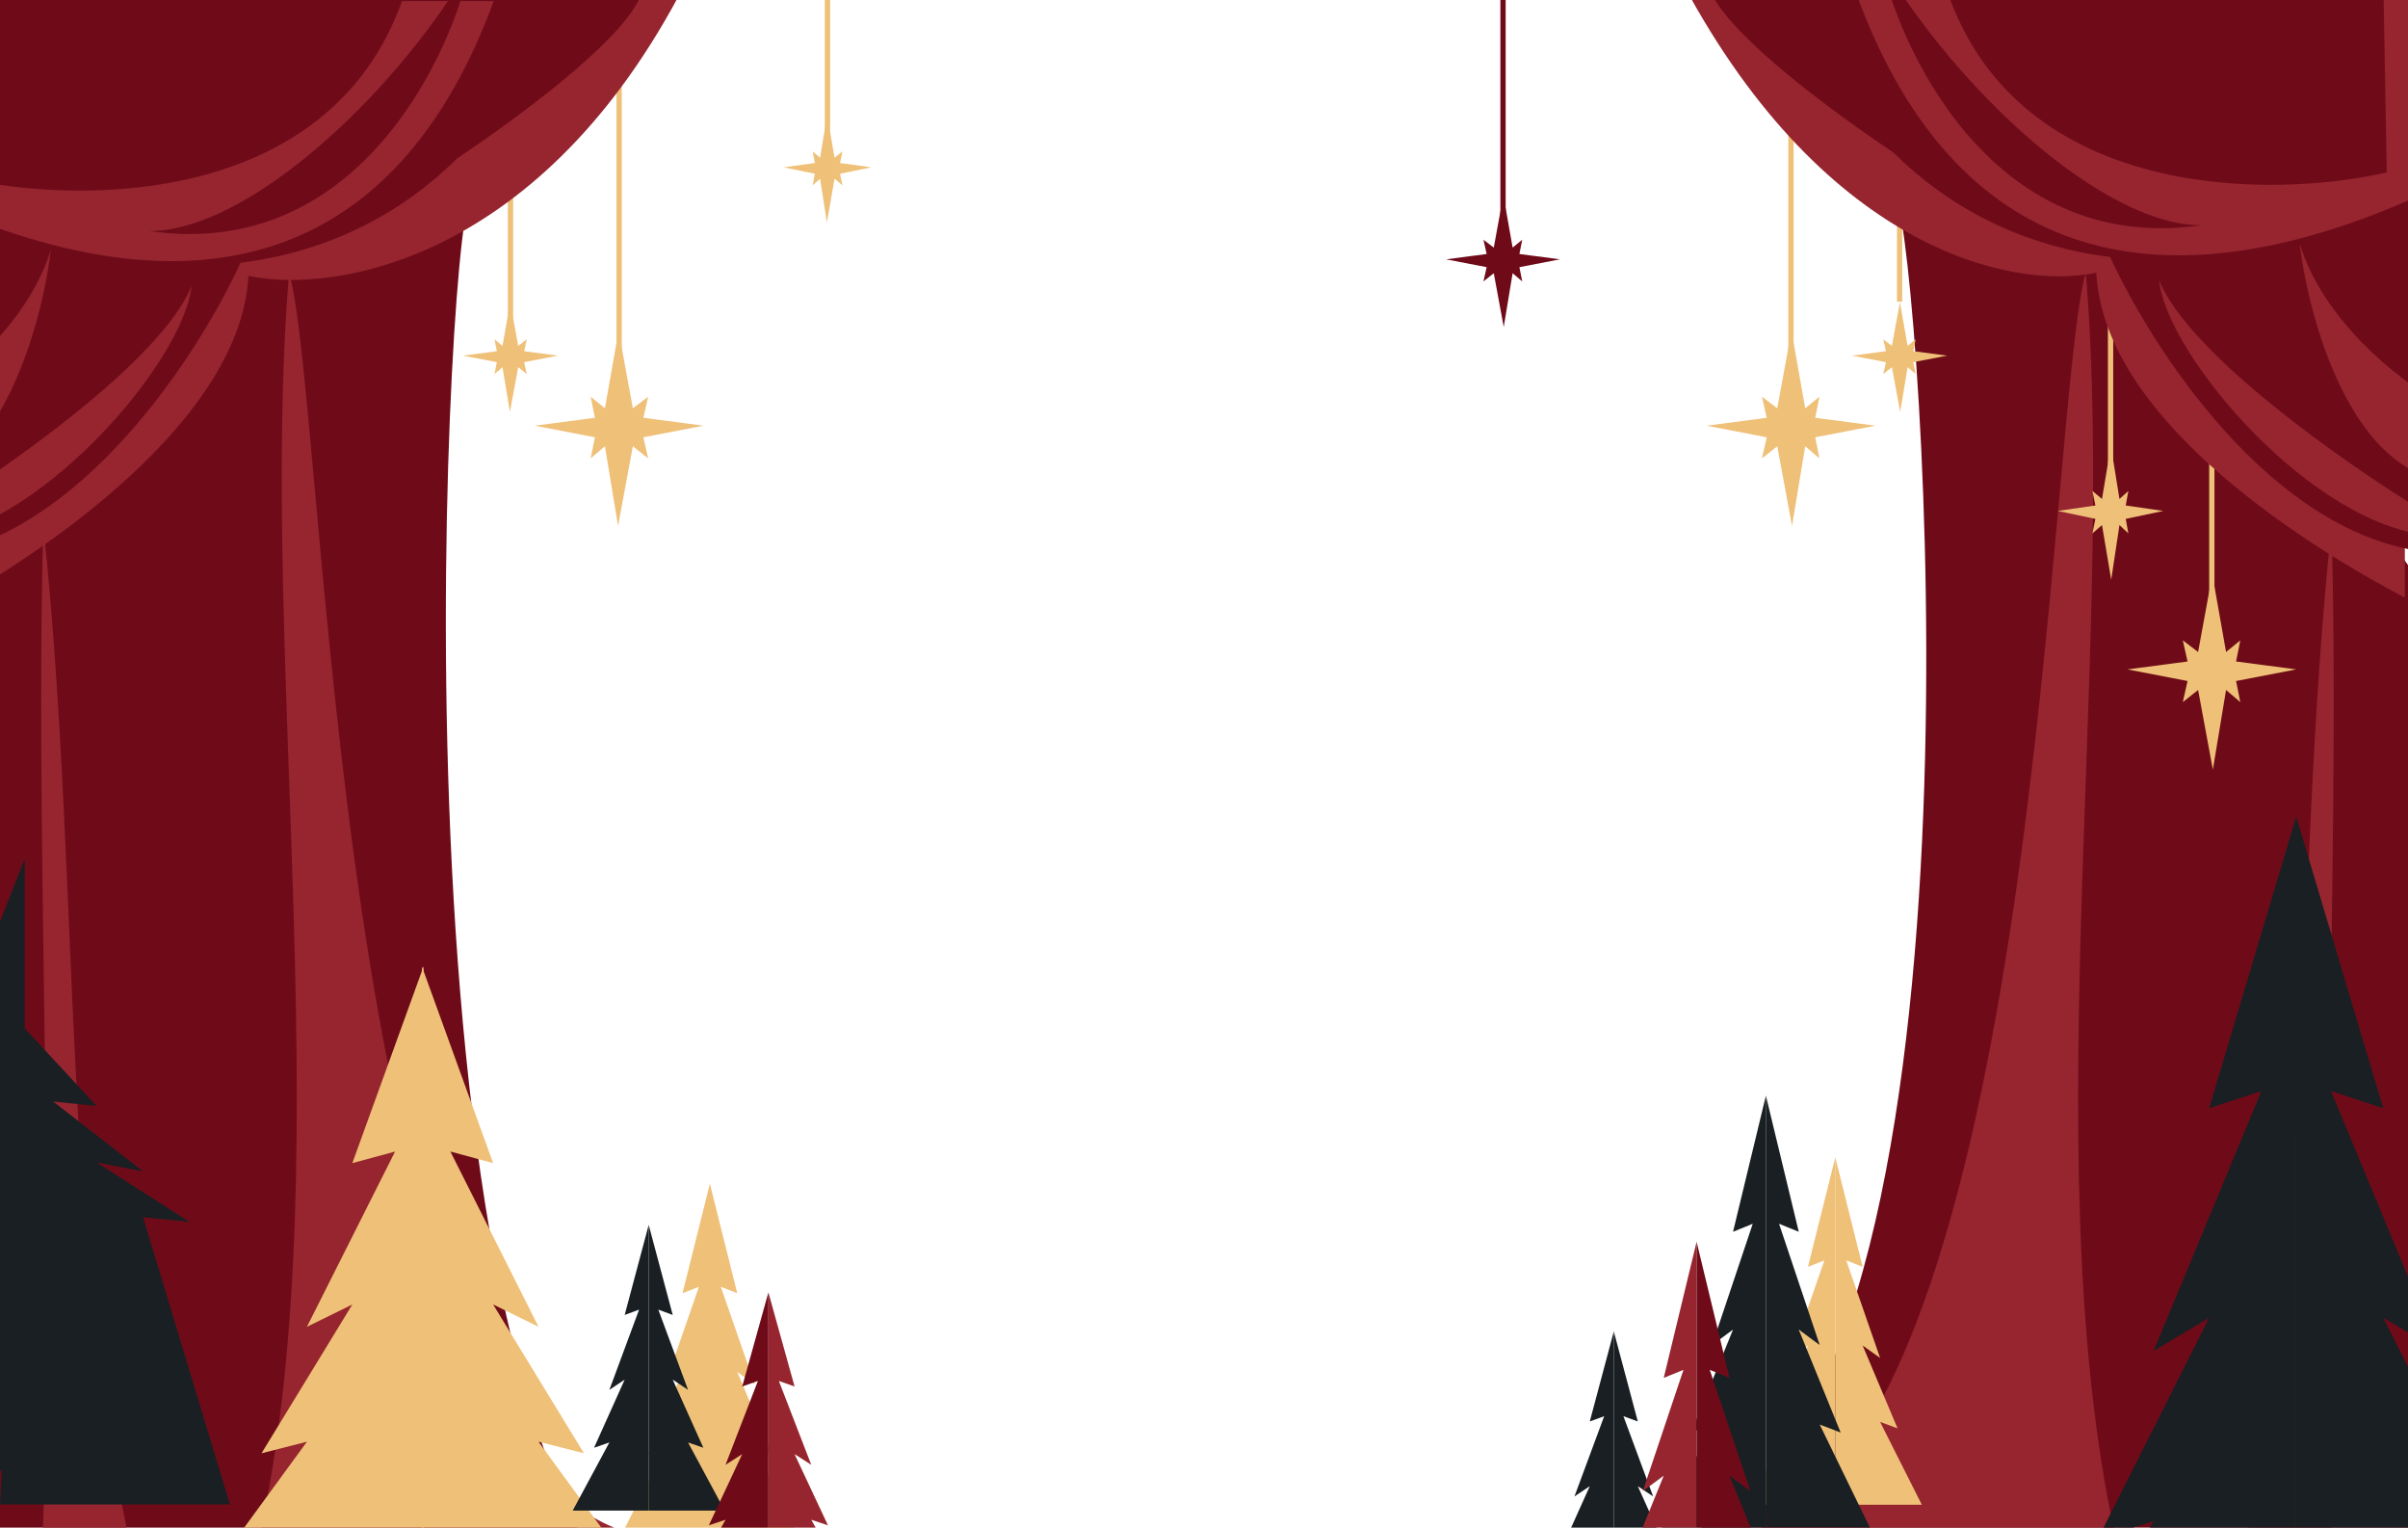
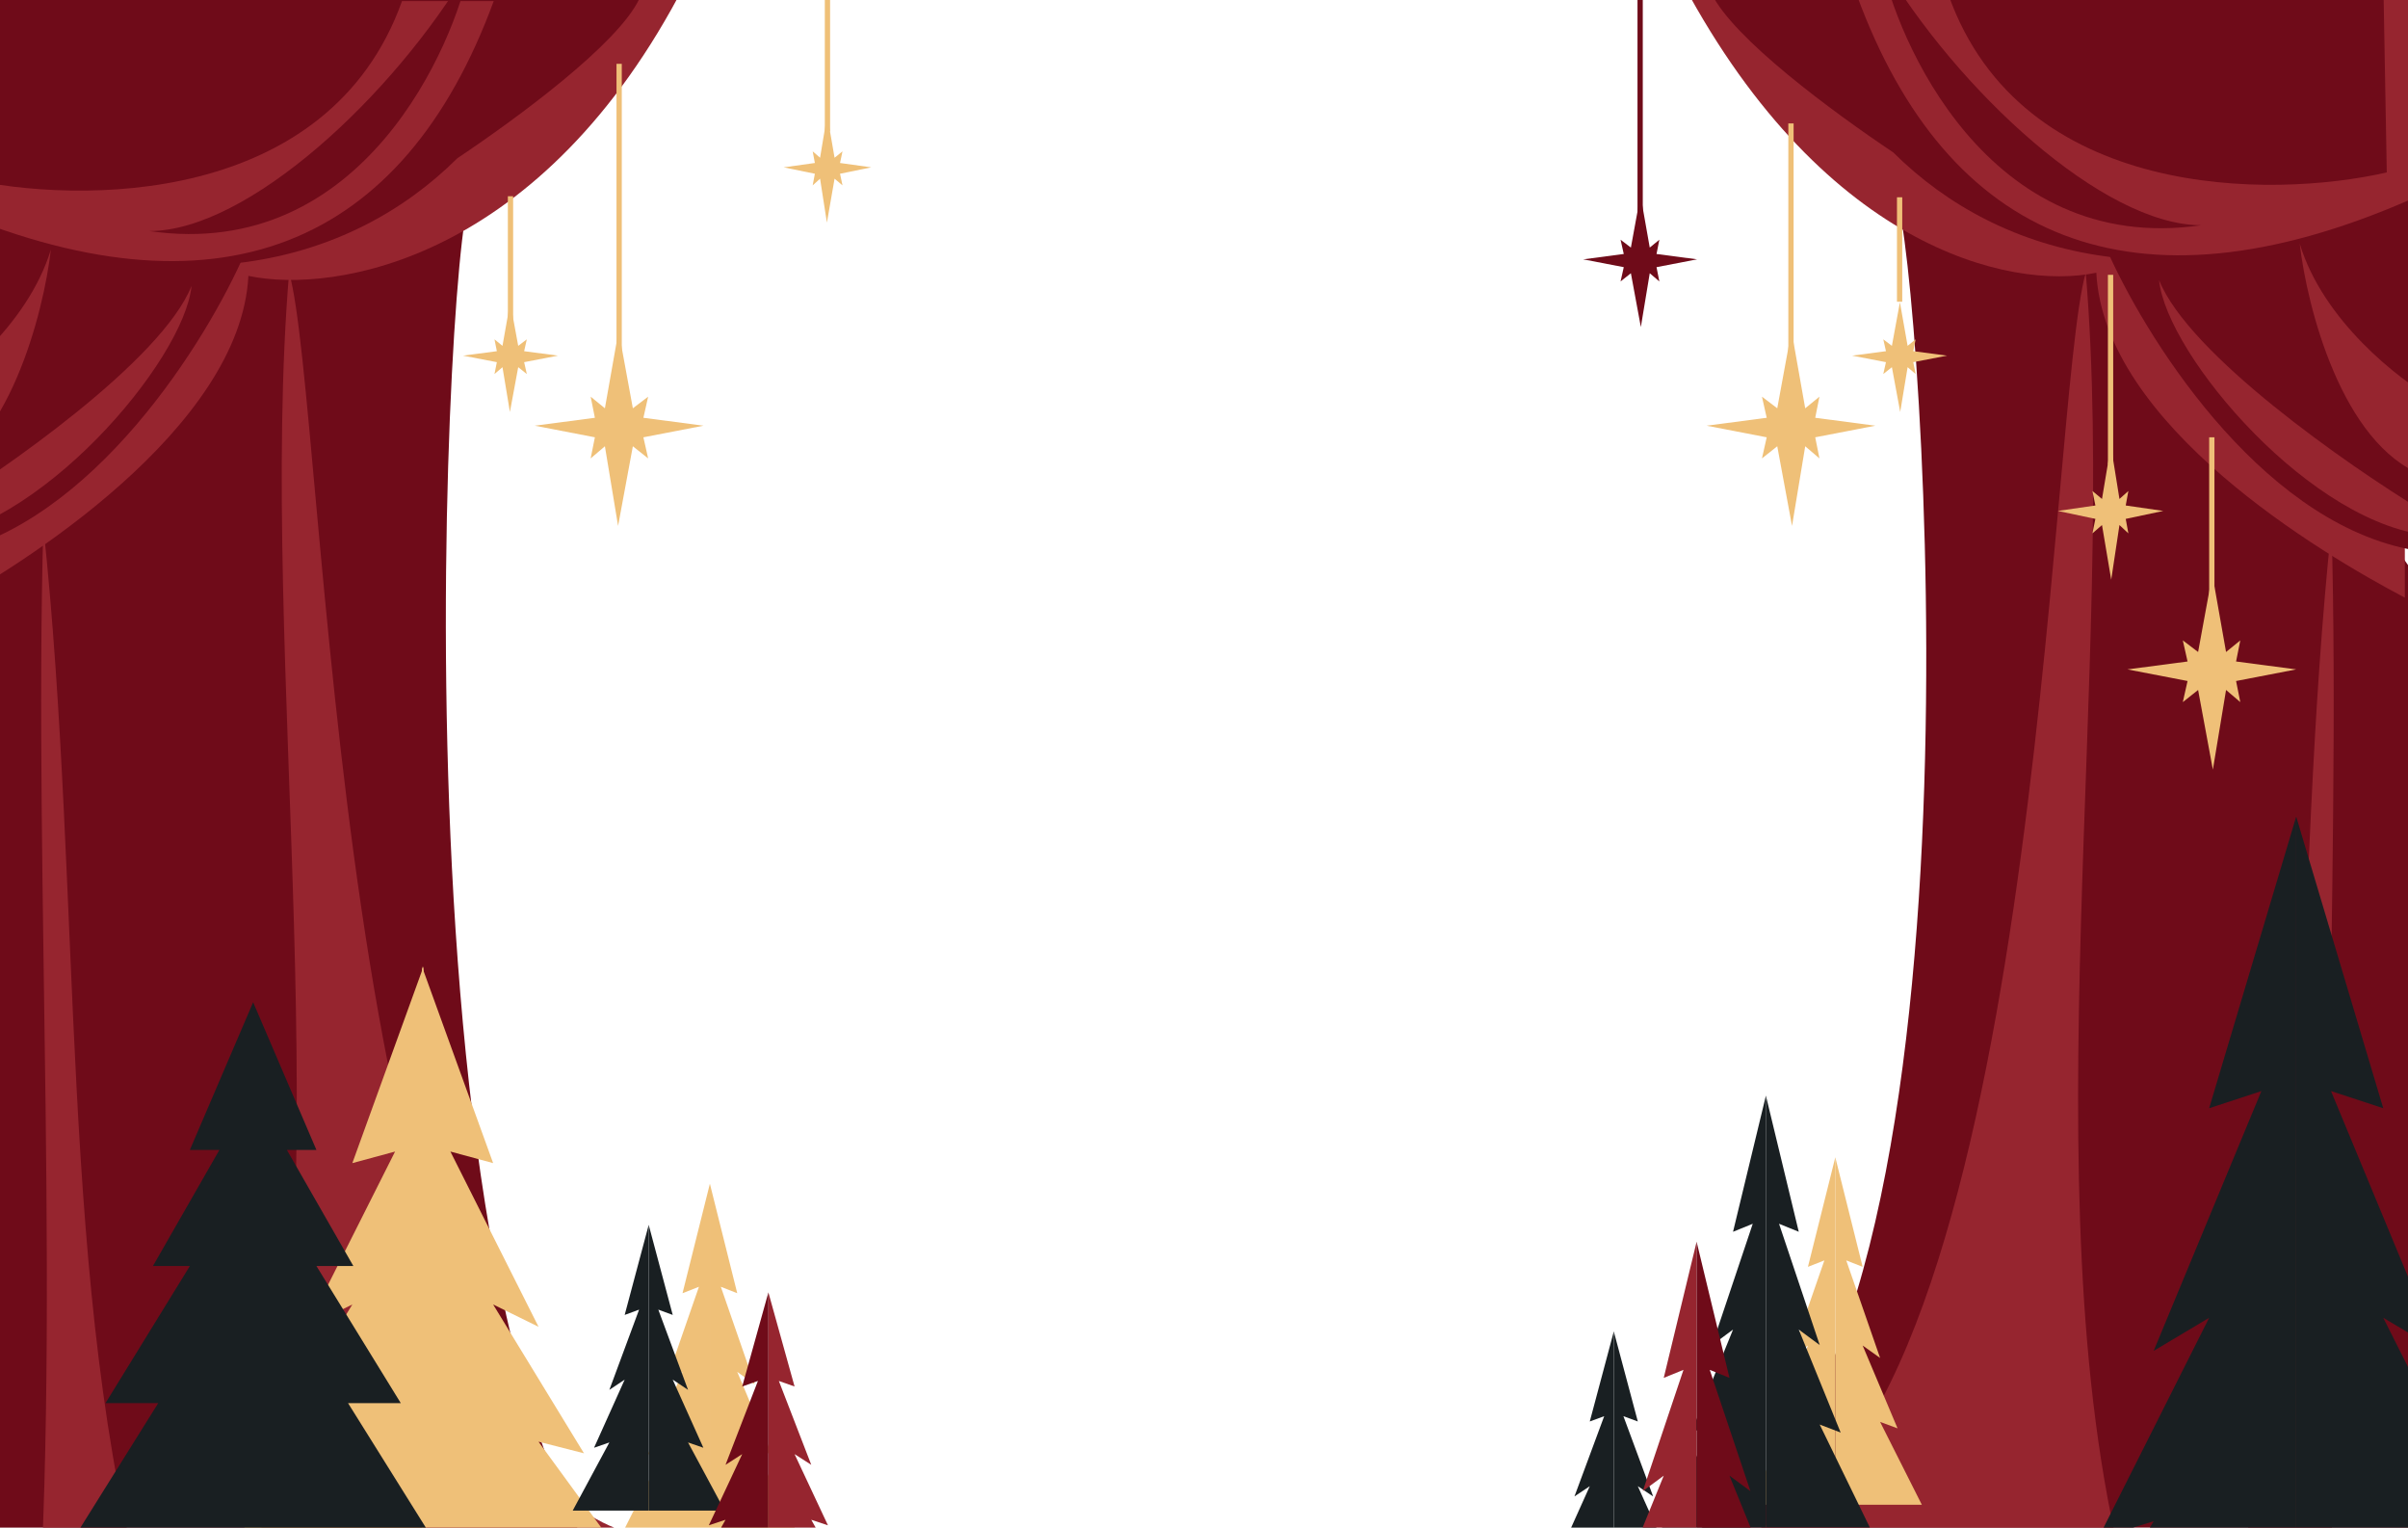
<svg xmlns="http://www.w3.org/2000/svg" width="2283" height="1448" viewBox="0 0 2283 1448" preserveAspectRatio="none" overflow="hidden" fill="none">
+   <style>@keyframes ornament-sway{0%,100%{transform:rotate(-2deg)}50%{transform:rotate(2deg)}}.pendant{animation:ornament-sway 6s ease-in-out infinite}@media(prefers-reduced-motion:reduce){.pendant{animation:none}}</style>
  <path d="M660.5 1567C366.5 1454.2 417.5 309.5 443 195.5L199.602 207L-48.898 560.5L-5.602 1941C3.598 1631.4 347 1549.5 660.5 1567Z" fill="#6F0B19" id="obj9" />
  <path d="M139.102 1525C109.502 1541 53.602 1581.5 31.602 1604.5C59.602 1271 31.602 838.5 41.102 499C78.602 852.5 55.102 1226 139.102 1525Z" fill="#96252F" id="obj10" />
  <path d="M583.602 1448.5C489.602 1448.5 307.602 1459 238.602 1488.35C328.722 1129.06 243.525 624.257 274.102 258.5C309.525 380.5 318.102 1345.5 583.602 1448.5Z" fill="#96252F" id="obj11" />
-   <path d="M784.5 124.5L784.5 -15.5" stroke-width="5" stroke="#EFC078" id="obj12" />
-   <path d="M587 338.5L587 60.5" stroke-width="5" stroke="#EFC078" id="obj13" />
-   <path d="M484 316L484 186" stroke-width="5" stroke="#EFC078" id="obj14" />
-   <path d="M586 498.5L600 423L614.5 434.5L610 414.5L667 403.5L610 396L614.5 376L600 387L586.5 313.5L573.5 387L560 376L564 396L507 403.5L564 414.5L560 434.5L573.5 423L586 498.5Z" fill="#EFC078" id="obj15" />
-   <path d="M783.981 211L791.244 169.373L798.766 175.714L796.431 164.686L826 158.622L796.431 154.486L798.766 143.459L791.244 149.524L784.241 109L777.497 149.524L770.494 143.459L772.569 154.486L743 158.622L772.569 164.686L770.494 175.714L777.497 169.373L783.981 211Z" fill="#EFC078" id="obj16" />
-   <path d="M483.438 390.5L491.312 348.057L499.469 354.522L496.938 343.278L529 337.095L496.938 332.878L499.469 321.635L491.312 327.819L483.719 286.5L476.406 327.819L468.812 321.635L471.062 332.878L439 337.095L471.062 343.278L468.812 354.522L476.406 348.057L483.438 390.5Z" fill="#EFC078" id="obj17" />
  <path d="M1601.5 1453C1895.5 1340.2 1826 311 1800.5 197L2052 207L2300.5 560.5V1809C2291.3 1499.4 1915 1435.5 1601.5 1453Z" fill="#6F0B19" id="obj18" />
  <path d="M2112.5 1525C2142.1 1541 2198 1581.5 2220 1604.5C2192 1271 2220 838.5 2210.5 499C2173 852.5 2196.5 1226 2112.5 1525Z" fill="#96252F" id="obj19" />
  <path d="M1668 1448.5C1762 1448.5 1944 1459 2013 1488.35C1922.88 1129.06 2008.08 624.257 1977.5 258.5C1942.08 380.5 1933.5 1345.5 1668 1448.5Z" fill="#96252F" id="obj20" />
-   <path d="M1698 338L1698 117" stroke-width="5" stroke="#EFC078" id="obj21" />
-   <path d="M1801 286L1801 187" stroke-width="5" stroke="#EFC078" id="obj22" />
-   <path d="M2001 440.5L2001 260.5" stroke-width="5" stroke="#EFC078" id="obj23" />
-   <path d="M2097 566.5L2097 414.5" stroke-width="5" stroke="#EFC078" id="obj24" />
-   <path d="M2098 729.5L2084 654L2069.5 665.5L2074 645.5L2017 634.5L2074 627L2069.5 607L2084 618L2097.5 544.5L2110.5 618L2124 607L2120 627L2177 634.5L2120 645.5L2124 665.5L2110.5 654L2098 729.5Z" fill="#EFC078" id="obj25" />
-   <path d="M1699 498.5L1685 423L1670.5 434.5L1675 414.5L1618 403.5L1675 396L1670.5 376L1685 387L1698.5 313.5L1711.5 387L1725 376L1721 396L1778 403.5L1721 414.5L1725 434.5L1711.5 423L1699 498.5Z" fill="#EFC078" id="obj26" />
-   <path d="M1801.56 390.5L1793.69 348.057L1785.53 354.522L1788.06 343.278L1756 337.095L1788.06 332.878L1785.53 321.635L1793.69 327.819L1801.28 286.5L1808.59 327.819L1816.19 321.635L1813.94 332.878L1846 337.095L1813.94 343.278L1816.19 354.522L1808.59 348.057L1801.56 390.5Z" fill="#EFC078" id="obj27" />
-   <path d="M2001.62 549.5L1992.88 497.67L1983.81 505.565L1986.62 491.835L1951 484.284L1986.62 479.135L1983.81 465.405L1992.88 472.957L2001.31 422.5L2009.44 472.957L2017.88 465.405L2015.38 479.135L2051 484.284L2015.38 491.835L2017.88 505.565L2009.44 497.67L2001.62 549.5Z" fill="#EFC078" id="obj28" />
-   <path d="M1425.67 310L1416.23 258.986L1406.44 266.757L1409.48 253.243L1371 245.811L1409.48 240.743L1406.44 227.23L1416.23 234.662L1425.34 185L1434.11 234.662L1443.22 227.23L1440.53 240.743L1479 245.811L1440.53 253.243L1443.22 266.757L1434.11 258.986L1425.67 310Z" fill="#6F0B19" id="obj29" />
  <path d="M2016.94 221.5C1800.2 202.7 1681.23 47.167 1644.03 -28H1589C1724.46 234.8 1905.91 275.667 1987.5 258.5C1994.89 402.9 2201.11 525 2280 566.5V515C2170.71 487.8 2045.55 304 2016.94 221.5Z" fill="#96252F" id="obj42" />
  <path d="M2283 520.396C2140.04 491.155 2032.1 316.879 1996 233.396C2086.43 250.725 2225.01 193.686 2283 163V520.396Z" fill="#6F0B19" id="obj43" />
  <path d="M2307.6 378.561V507.847C2192.8 500.266 2054 336.5 2047 265.521C2075.16 335.917 2225.25 440.609 2296.77 484.156V450.311C2220.42 420.528 2187.34 291.694 2180.35 231C2202.55 304.104 2274.43 359.834 2307.6 378.561Z" fill="#96252F" id="obj44" />
  <path d="M2286.5 -8V189.128C2064.5 291.219 1896.46 245.321 1795 144.5C1737.35 105.877 1642.93 36.335 1622.5 -6.495H1683.5L2286.5 -8Z" fill="#6F0B19" id="obj45" />
  <path d="M2284.42 189.497C2022.08 303.785 1845.9 228.094 1760.5 -4.494H1847.44C1916.98 189.998 2153.38 188.494 2262.88 163.431L2259.8 -7H2284.42L2287.5 187.492L2284.42 189.497Z" fill="#96252F" id="obj46" />
  <path d="M1783.5 -36.5C1797.17 34.333 1883.5 243 2087 213.5C1994 213.5 1855.9 85.9 1783.5 -36.5Z" fill="#6F0B19" id="obj47" />
  <path d="M203.659 234C420.401 215.2 539.368 59.667 576.569 -15.5H649.588C514.124 247.3 317.086 278.667 235.5 261.5C228.112 405.9 19.493 537.5 -59.399 579V527.5C49.896 500.3 175.053 316.5 203.659 234Z" fill="#96252F" id="obj48" />
  <path d="M-54.398 525.896C88.56 496.655 196.501 322.379 232.602 238.896C142.169 256.225 3.588 199.186 -54.398 168.5V525.896Z" fill="#6F0B19" id="obj49" />
  <path d="M-79 384.061V513.347C35.8 505.766 174.602 342 181.602 271.021C153.443 341.417 3.355 446.109 -68.17 489.656V455.811C8.183 426.028 41.26 297.194 48.255 236.5C26.053 309.604 -45.832 365.334 -79 384.061Z" fill="#96252F" id="obj50" />
  <path d="M-57.898 -2.5V194.628C164.105 296.719 332.141 250.821 433.602 150C491.25 111.377 585.672 41.835 606.102 -0.995H545.102L-57.898 -2.5Z" fill="#6F0B19" id="obj51" />
  <path d="M-55.821 194.997C206.525 309.285 382.704 233.594 468.102 1.006H381.166C311.617 195.498 75.224 193.994 -34.279 168.931L-31.202 -1.5H-55.821L-58.898 192.992L-55.821 194.997Z" fill="#96252F" id="obj52" />
  <path d="M445.102 -31C431.435 39.833 345.102 248.5 141.602 219C234.602 219 372.702 91.4 445.102 -31Z" fill="#6F0B19" id="obj53" />
-   <path d="M1425 262L1425 -13" stroke-width="5" stroke="#6F0B19" id="obj54" />
  <path d="M1714.09 1200.8L1740.03 1097V1426.28H1658L1697.56 1347.78L1681.02 1353.88L1714.09 1275.38L1697.56 1287.16L1729.66 1194.69L1714.09 1200.8Z" fill="#EFC078" id="obj55" />
  <path d="M1765.97 1200.8L1740.03 1097V1426.28H1822.07L1782.51 1347.78L1799.05 1353.88L1765.97 1275.38L1782.51 1287.16L1750.41 1194.69L1765.97 1200.8Z" fill="#EFC078" id="obj56" />
  <path d="M2094.47 1050.46L2177 774V1651H1916L2041.86 1441.91L1989.25 1458.18L2094.47 1249.09L2041.86 1280.45L2143.99 1034.2L2094.47 1050.46Z" fill="#191F22" id="obj57" />
  <path d="M2259.53 1050.44L2177 774L2177 1933H2438L2312.14 1441.86L2364.75 1458.12L2259.53 1249.05L2312.14 1280.41L2210.01 1034.18L2259.53 1050.44Z" fill="#191F22" id="obj58" />
  <path d="M1643.07 1167.56L1674.23 1038.53V1447.86H1575.69L1623.21 1350.27L1603.34 1357.86L1643.07 1260.27L1623.21 1274.91L1661.76 1159.97L1643.07 1167.56Z" fill="#191F22" id="obj69" />
  <path d="M1705.39 1167.56L1674.23 1038.53V1447.86H1772.77L1725.25 1350.27L1745.11 1357.86L1705.39 1260.27L1725.25 1274.91L1686.69 1159.97L1705.39 1167.56Z" fill="#191F22" id="obj70" />
  <path d="M1507.25 1347.37L1530.03 1262V1532.81H1458L1492.73 1468.24L1478.21 1473.27L1507.25 1408.7L1492.73 1418.39L1520.92 1342.35L1507.25 1347.37Z" fill="#191F22" id="obj71" />
  <path d="M1552.8 1347.37L1530.03 1262V1532.81H1602.06L1567.32 1468.24L1581.84 1473.27L1552.8 1408.7L1567.32 1418.39L1539.14 1342.35L1552.8 1347.37Z" fill="#191F22" id="obj72" />
  <path d="M1577.38 1306.03L1608.54 1177V1586.33H1510L1557.52 1488.74L1537.65 1496.33L1577.38 1398.74L1557.52 1413.38L1596.08 1298.44L1577.38 1306.03Z" fill="#96252F" id="obj73" />
  <path d="M1639.69 1306.03L1608.54 1177V1586.33H1707.07L1659.56 1488.74L1679.42 1496.33L1639.69 1398.74L1659.56 1413.38L1621 1298.44L1639.69 1306.03Z" fill="#6F0B19" id="obj74" />
  <path d="M467.537 1102.48L400.001 916V1507.57H613.584L510.591 1366.54L553.646 1377.51L467.537 1236.47L510.591 1257.62L427.015 1091.51L467.537 1102.48Z" fill="#EFC078" id="obj75" />
  <path d="M334.047 1102.48L401.583 916V1507.57H188L290.993 1366.54L247.938 1377.51L334.047 1236.47L290.993 1257.62L374.569 1091.51L334.047 1102.48Z" fill="#EFC078" id="obj76" />
  <path d="M698.971 1225.8L673.032 1122V1451.28H755.064L715.508 1372.78L732.044 1378.88L698.971 1300.38L715.508 1312.16L683.408 1219.69L698.971 1225.8Z" fill="#EFC078" id="obj77" />
  <path d="M647.093 1225.8L673.032 1122V1451.28H591L630.557 1372.78L614.021 1378.88L647.093 1300.38L630.557 1312.16L662.656 1219.69L647.093 1225.8Z" fill="#EFC078" id="obj78" />
-   <path d="M91.671 1048.41L22.738 974L0 1426H218L135.616 1153.77L179.561 1158.15L91.671 1101.87L135.616 1110.32L50.312 1044.03L91.671 1048.41Z" fill="#191F22" id="obj79" />
-   <path d="M-45.666 990.013L23.39 814V1372.36L-89.69 1480.7L-195 1372.36L-89.69 1239.24L-133.713 1249.6L-45.666 1116.48L-89.69 1136.44L-4.233 979.659L-45.666 990.013Z" fill="#191F22" id="obj80" />
  <path d="M637.804 1246.37L615.029 1161V1431.81H687.057L652.324 1367.24L666.843 1372.27L637.804 1307.7L652.324 1317.39L624.139 1241.35L637.804 1246.37Z" fill="#191F22" id="obj81" />
  <path d="M592.252 1246.37L615.028 1161V1431.81H543L577.733 1367.24L563.213 1372.27L592.252 1307.7L577.733 1317.39L605.918 1241.35L592.252 1246.37Z" fill="#191F22" id="obj82" />
  <path d="M753.322 1314.21L728.5 1225V1508H807L769.146 1440.53L784.97 1445.78L753.322 1378.31L769.146 1388.43L738.429 1308.96L753.322 1314.21Z" fill="#96252F" id="obj83" />
  <path d="M703.678 1314.21L728.5 1225V1508H650L687.854 1440.53L672.03 1445.78L703.678 1378.31L687.854 1388.43L718.571 1308.96L703.678 1314.21Z" fill="#6F0B19" id="obj84" />
+   <g id="pendant-0" style="transform-origin:784.5px -15.5px;animation-delay:-0.0s" class="pendant">
+     <path d="M784.5 124.5L784.5 -15.5" stroke-width="5" stroke="#EFC078" id="obj12" />
+     <path d="M783.981 211L791.244 169.373L798.766 175.714L796.431 164.686L826 158.622L796.431 154.486L798.766 143.459L791.244 149.524L784.241 109L777.497 149.524L770.494 143.459L772.569 154.486L743 158.622L772.569 164.686L770.494 175.714L777.497 169.373L783.981 211Z" fill="#EFC078" id="obj16" />
+   </g>
+   <g id="pendant-1" style="transform-origin:587px 60.5px;animation-delay:-0.7s" class="pendant">
+     <path d="M587 338.5L587 60.5" stroke-width="5" stroke="#EFC078" id="obj13" />
+     <path d="M586 498.5L600 423L614.5 434.5L610 414.5L667 403.5L610 396L614.5 376L600 387L586.5 313.5L573.5 387L560 376L564 396L507 403.5L564 414.5L560 434.5L573.5 423L586 498.5Z" fill="#EFC078" id="obj15" />
+   </g>
+   <g id="pendant-2" style="transform-origin:484px 186px;animation-delay:-1.4s" class="pendant">
+     <path d="M484 316L484 186" stroke-width="5" stroke="#EFC078" id="obj14" />
+     <path d="M483.438 390.5L491.312 348.057L499.469 354.522L496.938 343.278L529 337.095L496.938 332.878L499.469 321.635L491.312 327.819L483.719 286.5L476.406 327.819L468.812 321.635L471.062 332.878L439 337.095L471.062 343.278L468.812 354.522L476.406 348.057L483.438 390.5Z" fill="#EFC078" id="obj17" />
+   </g>
+   <g id="pendant-3" style="transform-origin:1698px 117px;animation-delay:-2.1s" class="pendant">
+     <path d="M1698 338L1698 117" stroke-width="5" stroke="#EFC078" id="obj21" />
+     <path d="M1699 498.5L1685 423L1670.5 434.5L1675 414.5L1618 403.5L1675 396L1670.5 376L1685 387L1698.5 313.5L1711.5 387L1725 376L1721 396L1778 403.5L1721 414.5L1725 434.5L1711.5 423L1699 498.5Z" fill="#EFC078" id="obj26" />
+   </g>
+   <g id="pendant-4" style="transform-origin:1801px 187px;animation-delay:-2.8s" class="pendant">
+     <path d="M1801 286L1801 187" stroke-width="5" stroke="#EFC078" id="obj22" />
+     <path d="M1801.56 390.5L1793.69 348.057L1785.53 354.522L1788.06 343.278L1756 337.095L1788.06 332.878L1785.53 321.635L1793.69 327.819L1801.28 286.5L1808.59 327.819L1816.19 321.635L1813.94 332.878L1846 337.095L1813.94 343.278L1816.19 354.522L1808.59 348.057L1801.56 390.5Z" fill="#EFC078" id="obj27" />
+   </g>
+   <g id="pendant-5" style="transform-origin:2001px 260.5px;animation-delay:-3.5s" class="pendant">
+     <path d="M2001 440.5L2001 260.5" stroke-width="5" stroke="#EFC078" id="obj23" />
+     <path d="M2001.62 549.5L1992.88 497.67L1983.81 505.565L1986.62 491.835L1951 484.284L1986.62 479.135L1983.81 465.405L1992.88 472.957L2001.31 422.5L2009.44 472.957L2017.88 465.405L2015.38 479.135L2051 484.284L2015.38 491.835L2017.88 505.565L2009.44 497.67L2001.62 549.5Z" fill="#EFC078" id="obj28" />
+   </g>
+   <g id="pendant-6" style="transform-origin:2097px 414.5px;animation-delay:-4.2s" class="pendant">
+     <path d="M2097 566.5L2097 414.5" stroke-width="5" stroke="#EFC078" id="obj24" />
+     <path d="M2098 729.5L2084 654L2069.5 665.5L2074 645.5L2017 634.5L2074 627L2069.5 607L2084 618L2097.5 544.5L2110.5 618L2124 607L2120 627L2177 634.5L2120 645.5L2124 665.5L2110.5 654L2098 729.5Z" fill="#EFC078" id="obj25" />
+   </g>
+   <g transform="translate(130 0)">
+     <g id="pendant-7" style="transform-origin:1425px -13px;animation-delay:-4.9s" class="pendant">
+       <path d="M1425 262L1425 -13" stroke-width="5" stroke="#6F0B19" id="obj54" />
+       <path d="M1425.67 310L1416.23 258.986L1406.44 266.757L1409.48 253.243L1371 245.811L1409.48 240.743L1406.44 227.23L1416.23 234.662L1425.34 185L1434.11 234.662L1443.22 227.23L1440.53 240.743L1479 245.811L1440.53 253.243L1443.22 266.757L1434.11 258.986L1425.67 310Z" fill="#6F0B19" id="obj29" />
+     </g>
+   </g>
+   <path id="aligned-left-evergreen" d="M240 950L180 1090H208L145 1200H180L100 1330H150L75 1450H405L330 1330H380L300 1200H335L272 1090H300Z" fill="#191F22" />
</svg>
